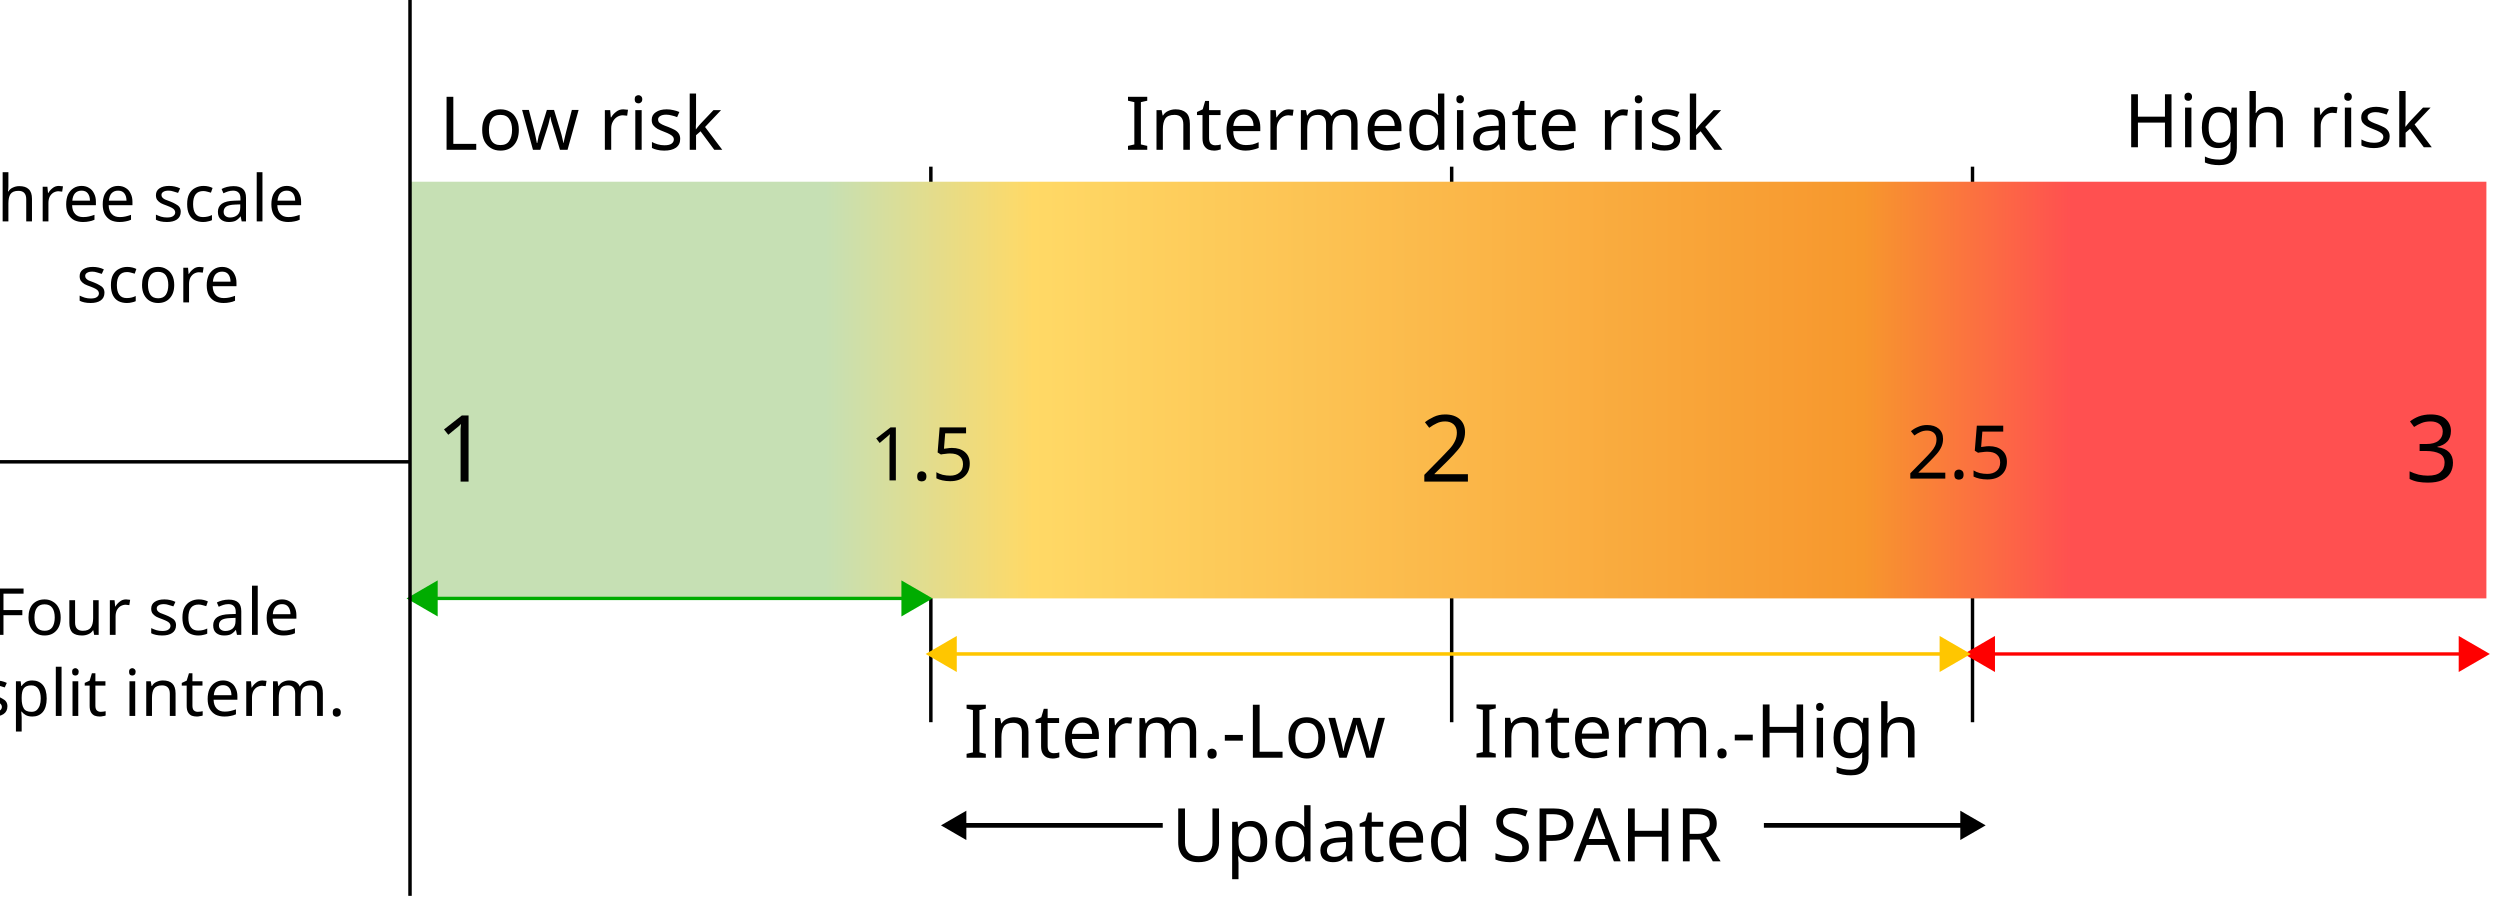
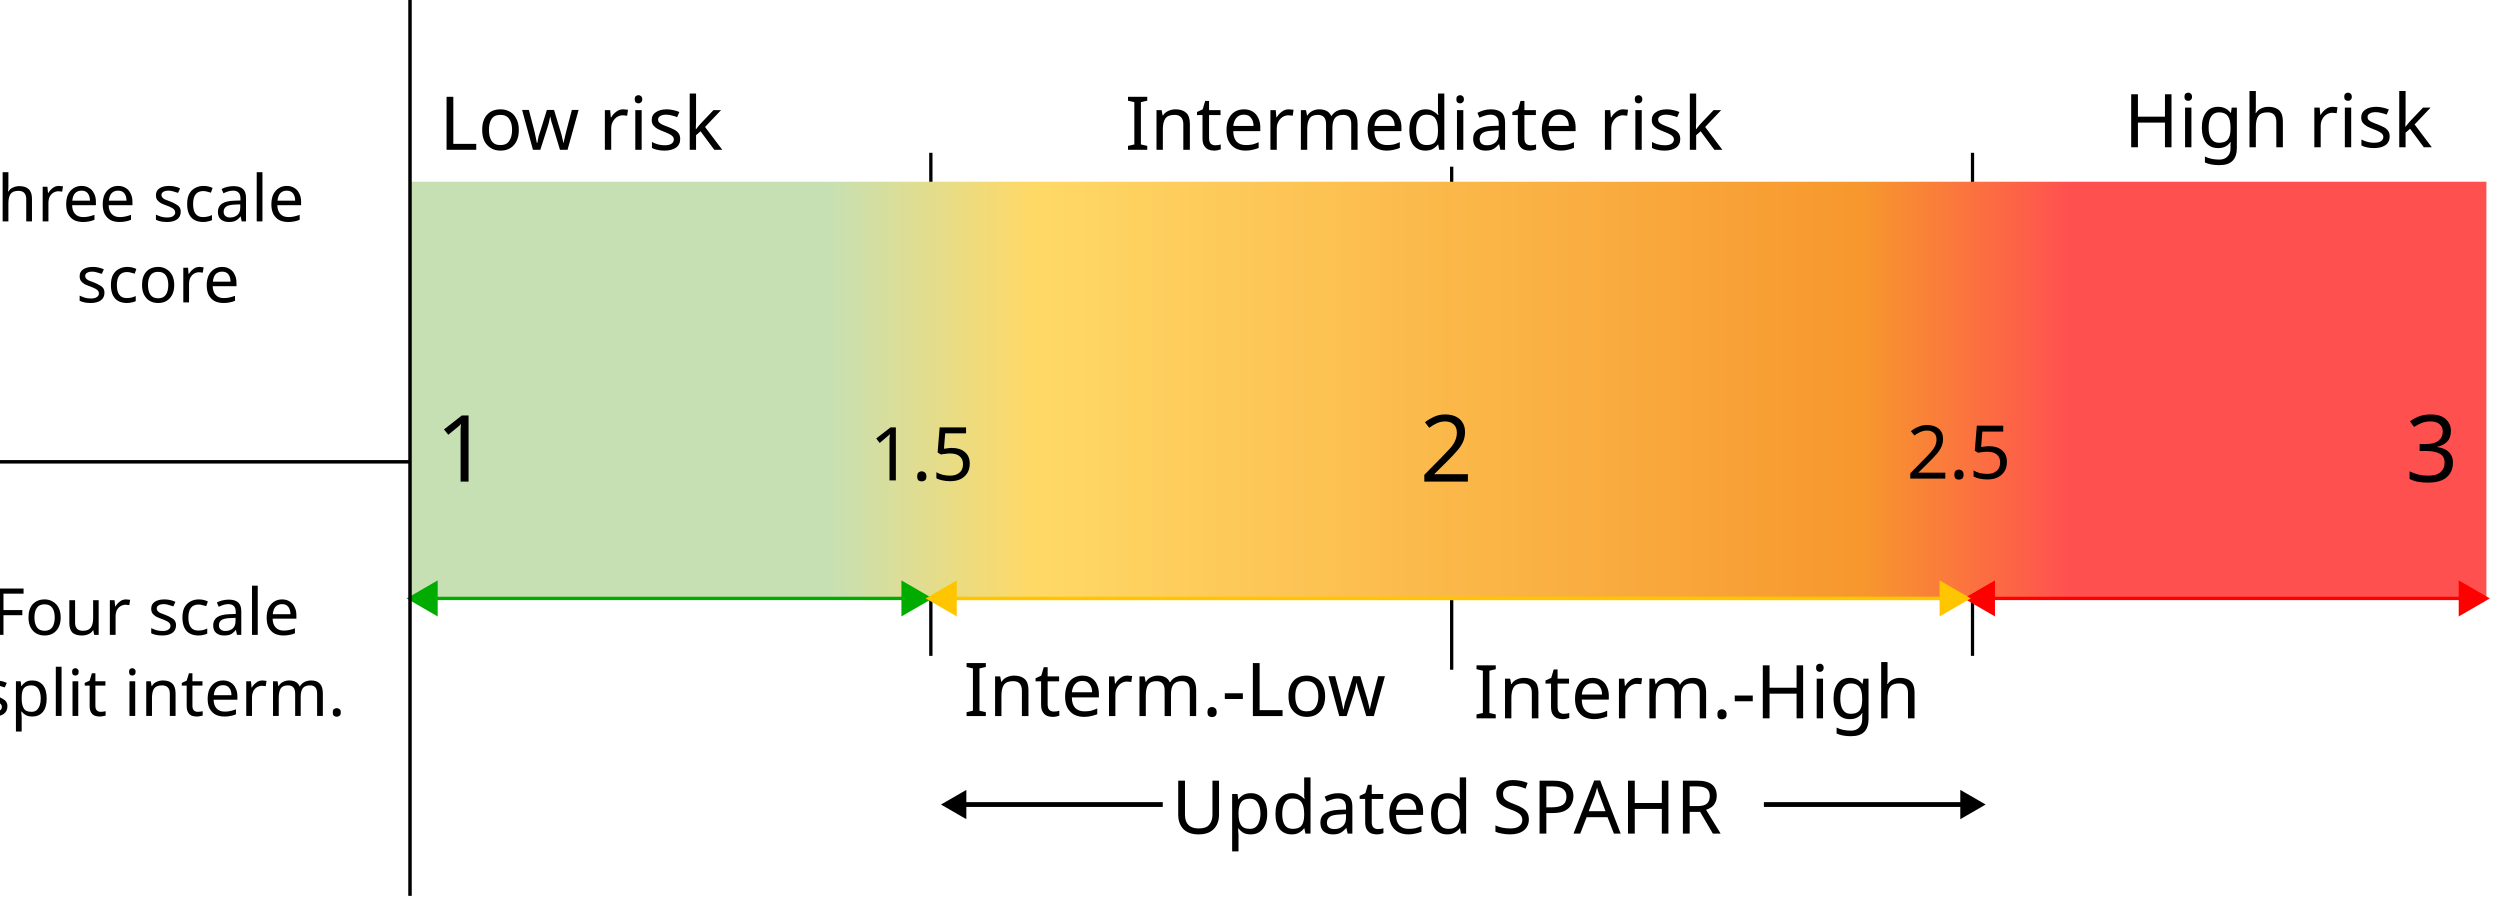
<svg xmlns="http://www.w3.org/2000/svg" xmlns:xlink="http://www.w3.org/1999/xlink" width="190.5mm" height="68.935mm" viewBox="0 0 190.5 68.935" version="1.1" id="svg3745">
  <defs id="defs3739">
    <marker style="overflow:visible" id="Triangle" refX="0" refY="0" orient="auto-start-reverse" markerWidth="1" markerHeight="1" viewBox="0 0 1 1" preserveAspectRatio="xMidYMid">
      <path transform="scale(0.5)" style="fill:context-stroke;fill-rule:evenodd;stroke:context-stroke;stroke-width:1pt" d="M 5.77,0 -2.88,5 V -5 Z" id="path135" />
    </marker>
    <linearGradient id="linearGradient6877">
      <stop style="stop-color:#30d220;stop-opacity:1;" offset="0" id="stop6875" />
    </linearGradient>
    <linearGradient id="linearGradient6871">
      <stop style="stop-color:#30d220;stop-opacity:1;" offset="0" id="stop6869" />
    </linearGradient>
    <linearGradient id="linearGradient4690">
      <stop id="stop4684" offset="0" style="stop-color:#c6e0b4;stop-opacity:1" />
      <stop style="stop-color:#c6e0b4;stop-opacity:1" offset="0.2" id="stop4692" />
      <stop id="stop4696" offset="0.3" style="stop-color:#ffd966;stop-opacity:1" />
      <stop style="stop-color:#f7972d;stop-opacity:1" offset="0.7" id="stop4686" />
      <stop style="stop-color:#ff5050;stop-opacity:1" offset="0.8" id="stop4698" />
      <stop id="stop4688" offset="1" style="stop-color:#ff5050;stop-opacity:1" />
    </linearGradient>
    <linearGradient id="linearGradient4560">
      <stop style="stop-color:#000000;stop-opacity:1;" offset="0" id="stop4558" />
    </linearGradient>
    <linearGradient xlink:href="#linearGradient4690" id="linearGradient1" gradientUnits="userSpaceOnUse" gradientTransform="matrix(0.996667,0,0,1,-0.5454144,-15.25457)" x1="31.75" y1="273.188" x2="190.5" y2="273.188" />
    <marker style="overflow:visible" id="Triangle-6" refX="0" refY="0" orient="auto-start-reverse" markerWidth="1" markerHeight="1" viewBox="0 0 1 1" preserveAspectRatio="xMidYMid">
      <path transform="scale(0.5)" style="fill:context-stroke;fill-rule:evenodd;stroke:context-stroke;stroke-width:1pt" d="M 5.77,0 -2.88,5 V -5 Z" id="path135-1" />
    </marker>
  </defs>
  <g id="layer1" transform="translate(0.1435,-228.2083)">
    <path style="fill:none;stroke:#000000;stroke-width:0.265px;stroke-linecap:butt;stroke-linejoin:miter;stroke-opacity:0" d="M 31.75,297 V 201.75" id="path4564" />
    <flowRoot xml:space="preserve" id="flowRoot924" style="font-style:normal;font-weight:normal;font-size:10.667px;line-height:1.25;font-family:sans-serif;letter-spacing:0px;word-spacing:0px;fill:#000000;fill-opacity:1;stroke:none">
      <flowRegion id="flowRegion926">
        <rect id="rect928" width="70" height="100" x="10.542" y="220.542" />
      </flowRegion>
      <flowPara id="flowPara930" />
    </flowRoot>
    <text xml:space="preserve" style="font-style:normal;font-weight:normal;font-size:2.822px;line-height:1.25;font-family:sans-serif;letter-spacing:0px;word-spacing:0px;fill:#000000;fill-opacity:1;stroke:none;stroke-width:0.265" x="6.615" y="236.146" id="text1513" />
-     <path style="fill:none;stroke:#000000;stroke-width:0.261px;stroke-linecap:butt;stroke-linejoin:miter;stroke-opacity:1" d="m 150.162,240.909 v 42.333" id="path1497-4" />
-     <path style="fill:none;stroke:#000000;stroke-width:0.265px;stroke-linecap:butt;stroke-linejoin:miter;stroke-opacity:1" d="m 110.474,240.909 v 42.333" id="path1493-2" />
-     <path style="fill:none;stroke:#000000;stroke-width:0.265px;stroke-linecap:butt;stroke-linejoin:miter;stroke-opacity:1" d="m 70.787,240.909 c 0,42.333 0,42.333 0,42.333" id="path1489-1" />
+     <path style="fill:none;stroke:#000000;stroke-width:0.248px;stroke-linecap:butt;stroke-linejoin:miter;stroke-opacity:1" d="m 150.162,239.851 v 38.333" id="path1497-4" />
+     <path style="fill:none;stroke:#000000;stroke-width:0.252px;stroke-linecap:butt;stroke-linejoin:miter;stroke-opacity:1" d="m 110.474,240.909 v 38.333" id="path1493-2" />
+     <path style="fill:none;stroke:#000000;stroke-width:0.252px;stroke-linecap:butt;stroke-linejoin:miter;stroke-opacity:1" d="m 70.787,239.851 c 0,38.333 0,38.333 0,38.333" id="path1489-1" />
    <rect style="fill:#000000;fill-opacity:0;stroke:none;stroke-width:0.243;stroke-miterlimit:4;stroke-dasharray:none;stroke-opacity:0.915" id="rect3751-7" width="190.257" height="68.548" x="-0.673" y="227.943" />
    <rect style="fill:url(#linearGradient1);fill-opacity:1;stroke-width:0.287;stroke-miterlimit:4;stroke-dasharray:none" id="rect4580-6-3-5" width="158.221" height="31.75" x="31.099" y="242.056" ry="1.0172526e-05" rx="1.0172526e-05" />
    <text xml:space="preserve" style="font-style:normal;font-variant:normal;font-weight:normal;font-stretch:normal;font-size:7.044px;line-height:1.25;font-family:sans-serif;-inkscape-font-specification:'sans-serif, Normal';font-variant-ligatures:normal;font-variant-caps:normal;font-variant-numeric:normal;font-feature-settings:normal;text-align:start;letter-spacing:0px;word-spacing:0px;writing-mode:lr-tb;text-anchor:start;fill:#000000;fill-opacity:1;stroke:none;stroke-width:0.264" x="33.12" y="264.464" id="text4702-7-2" transform="scale(0.9983321,1.001671)">
      <tspan x="33.12" y="264.464" style="font-style:normal;font-variant:normal;font-weight:normal;font-stretch:normal;font-size:7.044px;font-family:sans-serif;-inkscape-font-specification:'sans-serif, Normal';font-variant-ligatures:normal;font-variant-caps:normal;font-variant-numeric:normal;font-feature-settings:normal;text-align:start;writing-mode:lr-tb;text-anchor:start;stroke-width:0.264" id="tspan4704-4-9">1</tspan>
    </text>
    <text xml:space="preserve" style="font-style:normal;font-variant:normal;font-weight:normal;font-stretch:normal;font-size:7.044px;line-height:1.25;font-family:sans-serif;-inkscape-font-specification:'sans-serif, Normal';font-variant-ligatures:normal;font-variant-caps:normal;font-variant-numeric:normal;font-feature-settings:normal;text-align:start;letter-spacing:0px;word-spacing:0px;writing-mode:lr-tb;text-anchor:start;fill:#000000;fill-opacity:1;stroke:none;stroke-width:0.264" x="108.227" y="264.463" id="text4702-0-9-9" transform="scale(0.9983321,1.001671)">
      <tspan style="stroke-width:0.264" id="tspan4734-8-9" x="108.227" y="264.463">2</tspan>
    </text>
    <text xml:space="preserve" style="font-style:normal;font-variant:normal;font-weight:normal;font-stretch:normal;font-size:7.044px;line-height:1.25;font-family:sans-serif;-inkscape-font-specification:'sans-serif, Normal';font-variant-ligatures:normal;font-variant-caps:normal;font-variant-numeric:normal;font-feature-settings:normal;text-align:start;letter-spacing:0px;word-spacing:0px;writing-mode:lr-tb;text-anchor:start;fill:#000000;fill-opacity:1;stroke:none;stroke-width:0.264" x="183.46" y="264.463" id="text4702-8-0-3" transform="scale(0.9983321,1.001671)">
      <tspan style="stroke-width:0.264" id="tspan4736-8-4" x="183.46" y="264.463">3</tspan>
    </text>
    <text xml:space="preserve" style="font-style:normal;font-weight:normal;font-size:5.635px;line-height:1.25;font-family:sans-serif;letter-spacing:0px;word-spacing:0px;fill:#000000;fill-opacity:1;stroke:none;stroke-width:0.264" x="66.236" y="264.371" id="text4740-8-0" transform="scale(0.9983321,1.001671)">
      <tspan x="66.236" y="264.371" style="stroke-width:0.264" id="tspan4742-6-7">1.5</tspan>
    </text>
    <text xml:space="preserve" style="font-style:normal;font-variant:normal;font-weight:normal;font-stretch:normal;font-size:5.635px;line-height:1.25;font-family:sans-serif;-inkscape-font-specification:'sans-serif, Normal';font-variant-ligatures:normal;font-variant-caps:normal;font-variant-numeric:normal;font-feature-settings:normal;text-align:start;letter-spacing:0px;word-spacing:0px;writing-mode:lr-tb;text-anchor:start;fill:#000000;fill-opacity:1;stroke:none;stroke-width:0.264" x="145.399" y="264.239" id="text4740-2-9-5" transform="scale(0.9983321,1.001671)">
      <tspan style="stroke-width:0.264" id="tspan4764-9-0" x="145.399" y="264.239">2.5</tspan>
    </text>
    <g id="g6857-0-8" style="fill:#00ac00;fill-opacity:1;fill-rule:nonzero;stroke:#00ac00;stroke-opacity:1" transform="matrix(0.996667,0,0,1,-0.5454124,85.28693)">
      <path id="path6842-0-0" d="M 33.073,188.521 H 70.115" style="fill:#00ac00;fill-opacity:1;fill-rule:nonzero;stroke:#00ac00;stroke-width:0.256px;stroke-linecap:butt;stroke-linejoin:miter;stroke-opacity:1" />
      <path d="m 31.75,188.521 1.984,-1.146 -10e-7,2.291 z" id="path6850-6-4" style="fill:#00ac00;fill-opacity:1;fill-rule:nonzero;stroke:#00ac00;stroke-width:0.265;stroke-linecap:butt;stroke-miterlimit:4;stroke-dasharray:none;stroke-opacity:1" />
      <path d="m 71.437,188.521 -1.984,1.146 v -2.291 z" id="path6852-2-3" style="fill:#00ac00;fill-opacity:1;fill-rule:nonzero;stroke:#00ac00;stroke-width:0.265;stroke-linecap:butt;stroke-miterlimit:4;stroke-dasharray:none;stroke-opacity:1" />
    </g>
-     <g transform="matrix(0.996667,0,0,1,118.1204,89.52026)" id="g6857-1-87-9-3" style="fill:#ff0000;fill-opacity:1;fill-rule:nonzero;stroke:#ff0000;stroke-opacity:1">
+     <g transform="matrix(0.996667,0,0,1,118.1204,85.28667)" id="g6857-1-87-9-3" style="fill:#ff0000;fill-opacity:1;fill-rule:nonzero;stroke:#ff0000;stroke-opacity:1">
      <path id="path6842-7-8-8-7" d="M 33.073,188.521 H 70.115" style="fill:#ff0000;fill-opacity:1;fill-rule:nonzero;stroke:#ff0000;stroke-width:0.256px;stroke-linecap:butt;stroke-linejoin:miter;stroke-opacity:1" />
      <path d="m 31.75,188.521 1.984,-1.146 -10e-7,2.291 z" id="path6850-8-0-7-9" style="fill:#ff0000;fill-opacity:1;fill-rule:nonzero;stroke:#ff0000;stroke-width:0.265;stroke-linecap:butt;stroke-miterlimit:4;stroke-dasharray:none;stroke-opacity:1" />
      <path d="m 71.437,188.521 -1.984,1.146 v -2.291 z" id="path6852-8-6-4-4" style="fill:#ff0000;fill-opacity:1;fill-rule:nonzero;stroke:#ff0000;stroke-width:0.265;stroke-linecap:butt;stroke-miterlimit:4;stroke-dasharray:none;stroke-opacity:1" />
    </g>
-     <g id="g7070-2" style="fill:#ffc600;fill-opacity:1;stroke:#ffc600;stroke-opacity:1" transform="matrix(0.996667,0,0,1,-16.3675,135.8227)">
+     <g id="g7070-2" style="fill:#ffc600;fill-opacity:1;stroke:#ffc600;stroke-opacity:1" transform="matrix(0.996667,0,0,1,-16.3675,131.5888)">
      <path id="path7059-0" d="m 88.635,142.219 c 76.729,0 76.729,0 76.729,0 H 88.635" style="fill:#ffc600;fill-opacity:1;stroke:#ffc600;stroke-width:0.267px;stroke-linecap:butt;stroke-linejoin:miter;stroke-opacity:1" />
      <path d="m 87.312,142.219 1.984,-1.146 -1e-6,2.291 z" id="path7061-6" style="fill:#ffc600;fill-opacity:1;fill-rule:nonzero;stroke:#ffc600;stroke-width:0.265;stroke-linecap:butt;stroke-miterlimit:4;stroke-dasharray:none;stroke-opacity:1" />
      <path d="m 166.687,142.219 -1.984,1.146 v -2.291 z" id="path7065-1" style="fill:#ffc600;fill-opacity:1;fill-rule:nonzero;stroke:#ffc600;stroke-width:0.265;stroke-linecap:butt;stroke-miterlimit:4;stroke-dasharray:none;stroke-opacity:1" />
    </g>
    <path style="fill:none;stroke:#000000;stroke-width:0.265px;stroke-linecap:butt;stroke-linejoin:miter;stroke-opacity:0" d="M -0.651,248.847 H 31.099" id="path4566-6" />
    <text xml:space="preserve" style="font-style:normal;font-weight:normal;font-size:5.635px;line-height:1.25;font-family:sans-serif;letter-spacing:0px;word-spacing:0px;fill:#000000;fill-opacity:1;stroke:none;stroke-width:0.264" x="33.393" y="239.222" id="text7206-5" transform="scale(0.9983321,1.001671)">
      <tspan x="33.393" y="239.222" style="stroke-width:0.264" id="tspan7208-4">Low risk</tspan>
    </text>
    <text xml:space="preserve" style="font-style:normal;font-weight:normal;font-size:5.635px;line-height:1.25;font-family:sans-serif;letter-spacing:0px;word-spacing:0px;fill:#000000;fill-opacity:1;stroke:none;stroke-width:0.264" x="85.735" y="239.222" id="text7214-0" transform="scale(0.9983321,1.001671)">
      <tspan id="tspan7212-5" x="85.735" y="239.222" style="stroke-width:0.264">Intermediate risk</tspan>
    </text>
    <text xml:space="preserve" style="font-style:normal;font-weight:normal;font-size:5.635px;line-height:1.25;font-family:sans-serif;letter-spacing:0px;word-spacing:0px;fill:#000000;fill-opacity:1;stroke:none;stroke-width:0.264" x="161.977" y="239.033" id="text7218-5" transform="scale(0.9983321,1.001671)">
      <tspan id="tspan7216-6" x="161.977" y="239.033" style="stroke-width:0.264">High risk</tspan>
    </text>
-     <text xml:space="preserve" style="font-style:normal;font-variant:normal;font-weight:normal;font-stretch:normal;font-size:5.635px;line-height:1.25;font-family:sans-serif;-inkscape-font-specification:'sans-serif, Normal';font-variant-ligatures:normal;font-variant-caps:normal;font-variant-numeric:normal;font-feature-settings:normal;text-align:start;letter-spacing:0px;word-spacing:0px;writing-mode:lr-tb;text-anchor:start;fill:#000000;fill-opacity:1;stroke:none;stroke-width:0.264" x="73.414" y="285.47" id="text7222-4" transform="scale(0.9983321,1.001671)">
-       <tspan id="tspan7230-2" x="73.414" y="285.47" style="stroke-width:0.264">Interm.-Low</tspan>
+     <text xml:space="preserve" style="font-style:normal;font-variant:normal;font-weight:normal;font-stretch:normal;font-size:5.635px;line-height:1.25;font-family:sans-serif;-inkscape-font-specification:'sans-serif, Normal';font-variant-ligatures:normal;font-variant-caps:normal;font-variant-numeric:normal;font-feature-settings:normal;text-align:start;letter-spacing:0px;word-spacing:0px;writing-mode:lr-tb;text-anchor:start;fill:#000000;fill-opacity:1;stroke:none;stroke-width:0.264" x="73.414" y="282.3" id="text7222-4" transform="scale(0.9983321,1.001671)">
+       <tspan id="tspan7230-2" x="73.414" y="282.3" style="stroke-width:0.264">Interm.-Low</tspan>
    </text>
-     <text xml:space="preserve" style="font-style:normal;font-variant:normal;font-weight:normal;font-stretch:normal;font-size:5.635px;line-height:1.25;font-family:sans-serif;-inkscape-font-specification:'sans-serif, Normal';font-variant-ligatures:normal;font-variant-caps:normal;font-variant-numeric:normal;font-feature-settings:normal;text-align:start;letter-spacing:0px;word-spacing:0px;writing-mode:lr-tb;text-anchor:start;fill:#000000;fill-opacity:1;stroke:none;stroke-width:0.264" x="112.336" y="285.448" id="text7226-4" transform="scale(0.9983321,1.001671)">
-       <tspan id="tspan7228-9" x="112.336" y="285.448" style="stroke-width:0.264">Interm.-High</tspan>
+     <text xml:space="preserve" style="font-style:normal;font-variant:normal;font-weight:normal;font-stretch:normal;font-size:5.635px;line-height:1.25;font-family:sans-serif;-inkscape-font-specification:'sans-serif, Normal';font-variant-ligatures:normal;font-variant-caps:normal;font-variant-numeric:normal;font-feature-settings:normal;text-align:start;letter-spacing:0px;word-spacing:0px;writing-mode:lr-tb;text-anchor:start;fill:#000000;fill-opacity:1;stroke:none;stroke-width:0.264" x="112.336" y="282.474" id="text7226-4" transform="scale(0.9983321,1.001671)">
+       <tspan id="tspan7228-9" x="112.336" y="282.474" style="stroke-width:0.264">Interm.-High</tspan>
    </text>
    <path style="fill:none;stroke:#000000;stroke-width:0.265px;stroke-linecap:butt;stroke-linejoin:miter;stroke-opacity:1" d="m 31.099,227.68 v 68.792" id="path1485-0" />
    <path style="fill:none;stroke:#000000;stroke-width:0.265px;stroke-linecap:butt;stroke-linejoin:miter;stroke-opacity:1" d="M -0.651,263.399 H 31.099" id="path1487-9" />
    <text xml:space="preserve" style="font-style:normal;font-weight:normal;font-size:4.939px;line-height:1.25;font-family:sans-serif;text-align:center;letter-spacing:0px;word-spacing:0px;text-anchor:middle;fill:#000000;fill-opacity:1;stroke:none;stroke-width:0.265" x="15.112" y="245.076" id="text1501-0">
      <tspan id="tspan1499-8" x="15.112" y="245.076" style="font-size:4.939px;text-align:center;text-anchor:middle;stroke-width:0.265">Three scale </tspan>
      <tspan x="15.112" y="251.25" style="font-size:4.939px;text-align:center;text-anchor:middle;stroke-width:0.265" id="tspan1503-8">score</tspan>
    </text>
    <text xml:space="preserve" style="font-style:normal;font-weight:normal;font-size:4.939px;line-height:1.25;font-family:sans-serif;text-align:center;letter-spacing:0px;word-spacing:0px;text-anchor:middle;fill:#000000;fill-opacity:1;stroke:none;stroke-width:0.265" x="15.441" y="276.586" id="text1507-5">
      <tspan x="15.441" y="276.586" style="font-size:4.939px;text-align:center;text-anchor:middle;stroke-width:0.265" id="tspan1509-8">Four scale</tspan>
      <tspan x="15.441" y="282.76" style="font-size:4.939px;text-align:center;text-anchor:middle;stroke-width:0.265" id="tspan1517-0">split interm.</tspan>
    </text>
-     <text xml:space="preserve" style="font-style:normal;font-variant:normal;font-weight:normal;font-stretch:normal;font-size:5.644px;line-height:1.25;font-family:sans-serif;-inkscape-font-specification:'sans-serif, Normal';font-variant-ligatures:normal;font-variant-caps:normal;font-variant-numeric:normal;font-feature-settings:normal;text-align:start;letter-spacing:0px;word-spacing:0px;writing-mode:lr-tb;text-anchor:start;fill:#000000;fill-opacity:1;stroke:none;stroke-width:0.265" x="89.135" y="293.843" id="text7222-7-8">
-       <tspan id="tspan7230-4-4" x="89.135" y="293.843">Updated SPAHR</tspan>
+     <text xml:space="preserve" style="font-style:normal;font-variant:normal;font-weight:normal;font-stretch:normal;font-size:5.644px;line-height:1.25;font-family:sans-serif;-inkscape-font-specification:'sans-serif, Normal';font-variant-ligatures:normal;font-variant-caps:normal;font-variant-numeric:normal;font-feature-settings:normal;text-align:start;letter-spacing:0px;word-spacing:0px;writing-mode:lr-tb;text-anchor:start;fill:#000000;fill-opacity:1;stroke:none;stroke-width:0.265" x="89.135" y="291.726" id="text7222-7-8">
+       <tspan id="tspan7230-4-4" x="89.135" y="291.726">Updated SPAHR</tspan>
    </text>
-     <path style="fill:none;stroke:#000000;stroke-width:0.363;stroke-linejoin:bevel;marker-end:url(#Triangle)" d="m 134.265,291.101 h 15.61" id="path2" />
-     <path style="fill:none;stroke:#000000;stroke-width:0.363;stroke-linejoin:bevel;marker-end:url(#Triangle-6)" d="M 88.458,291.101 H 72.848" id="path2-9" />
+     <path style="fill:none;stroke:#000000;stroke-width:0.363;stroke-linejoin:bevel;marker-end:url(#Triangle)" d="m 134.265,289.514 h 15.61" id="path2" />
+     <path style="fill:none;stroke:#000000;stroke-width:0.363;stroke-linejoin:bevel;marker-end:url(#Triangle-6)" d="M 88.458,289.514 H 72.848" id="path2-9" />
  </g>
</svg>
